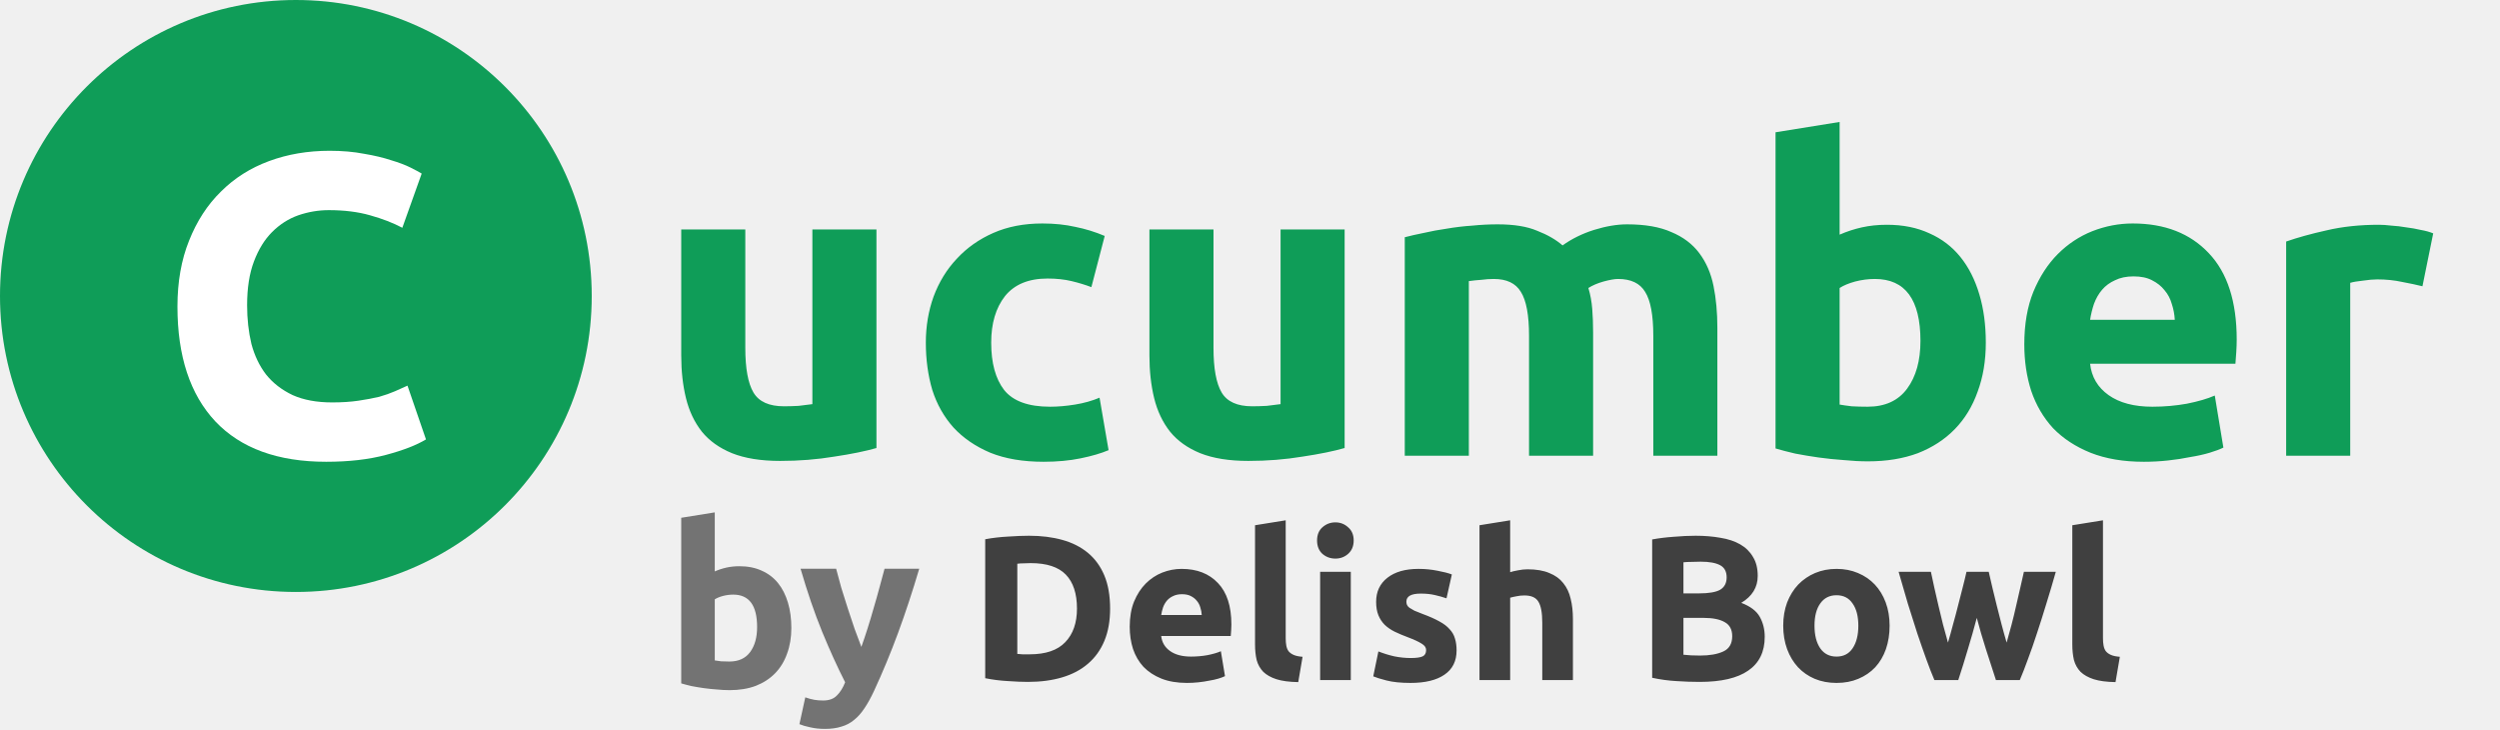
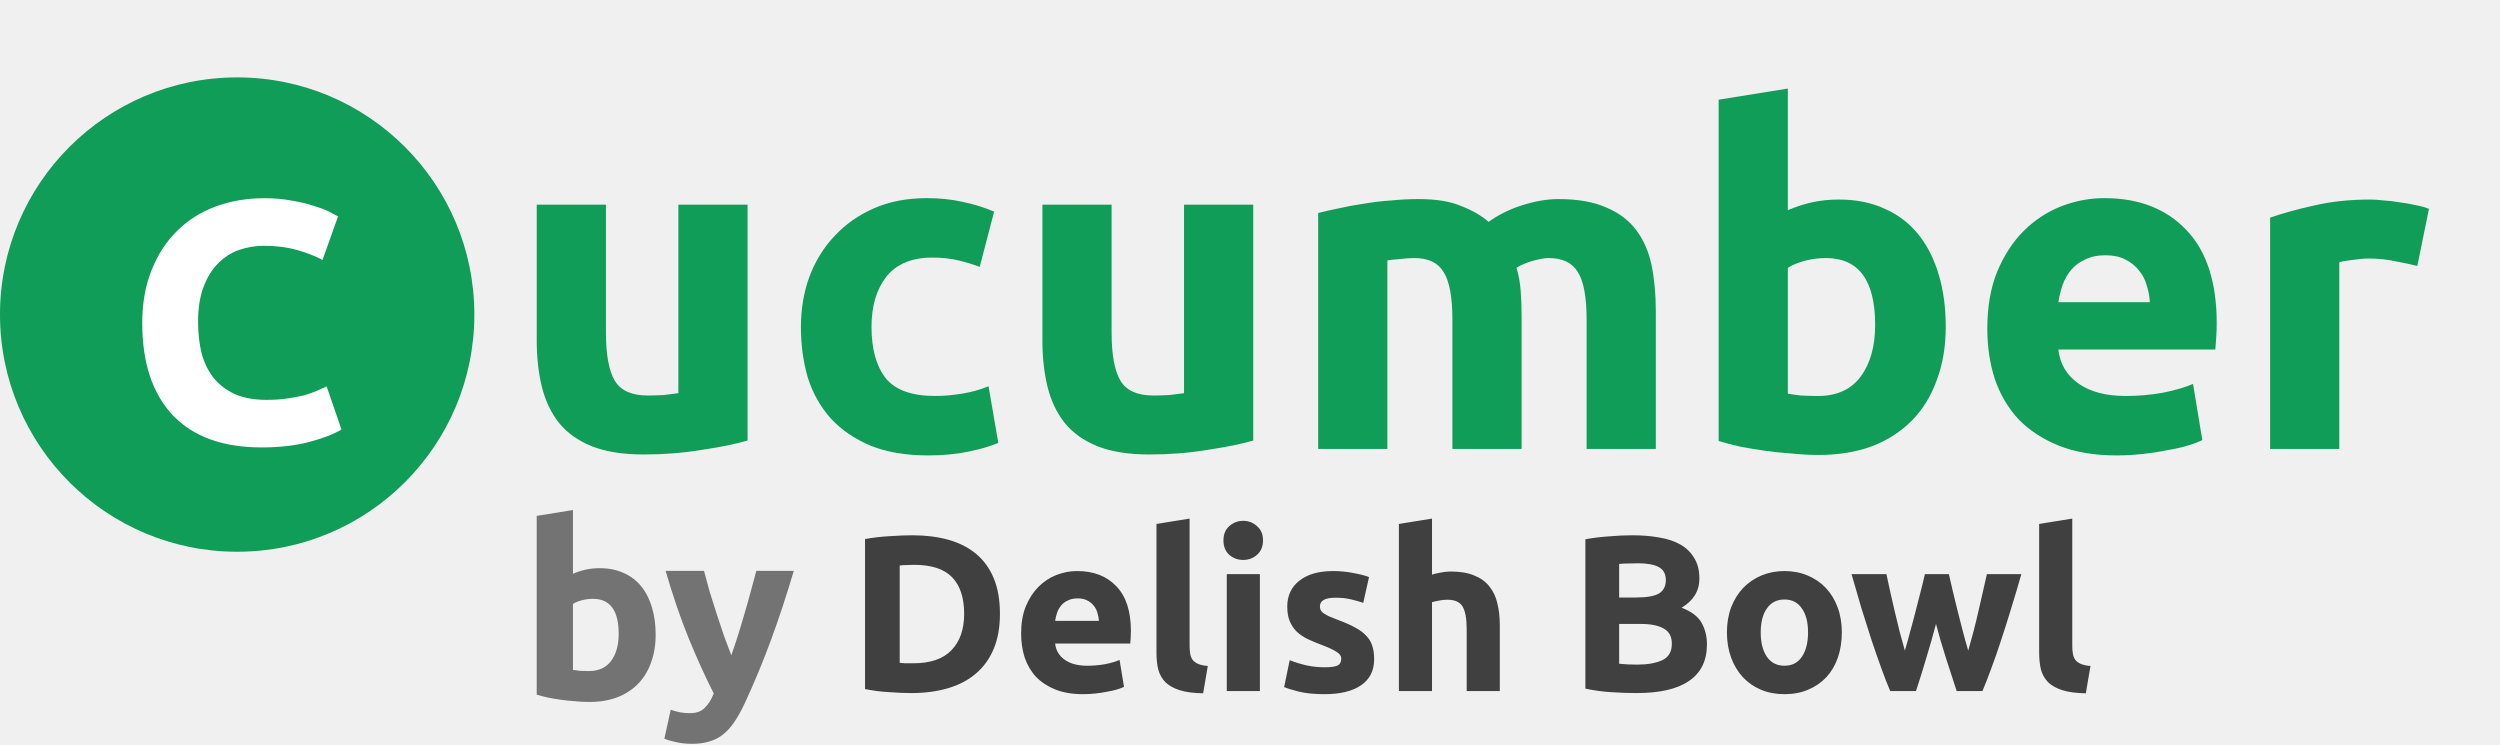
- <svg xmlns="http://www.w3.org/2000/svg" width="2441" height="712" viewBox="0 0 2441 712" fill="none">
-   <circle cx="289" cy="289" r="289" fill="#0F9D58" />
-   <path d="M318.648 450.88C271.328 450.88 235.208 437.72 210.288 411.4C185.648 385.08 173.328 347.7 173.328 299.26C173.328 275.18 177.108 253.76 184.668 235C192.228 215.96 202.588 200 215.748 187.12C228.908 173.96 244.588 164.02 262.788 157.3C280.988 150.58 300.728 147.22 322.008 147.22C334.328 147.22 345.528 148.2 355.608 150.16C365.688 151.84 374.508 153.94 382.068 156.46C389.628 158.7 395.928 161.08 400.968 163.6C406.008 166.12 409.648 168.08 411.888 169.48L392.988 222.4C384.028 217.64 373.528 213.58 361.488 210.22C349.728 206.86 336.288 205.18 321.168 205.18C311.088 205.18 301.148 206.86 291.348 210.22C281.828 213.58 273.288 219.04 265.728 226.6C258.448 233.88 252.568 243.4 248.088 255.16C243.608 266.92 241.368 281.2 241.368 298C241.368 311.44 242.768 324.04 245.568 335.8C248.648 347.28 253.408 357.22 259.848 365.62C266.568 374.02 275.248 380.74 285.888 385.78C296.528 390.54 309.408 392.92 324.528 392.92C334.048 392.92 342.588 392.36 350.148 391.24C357.708 390.12 364.428 388.86 370.308 387.46C376.188 385.78 381.368 383.96 385.848 382C390.328 380.04 394.388 378.22 398.028 376.54L416.088 429.04C406.848 434.64 393.828 439.68 377.028 444.16C360.228 448.64 340.768 450.88 318.648 450.88Z" fill="white" />
-   <path d="M856.103 437.44C845.463 440.52 831.743 443.32 814.943 445.84C798.143 448.64 780.503 450.04 762.023 450.04C743.263 450.04 727.583 447.52 714.983 442.48C702.663 437.44 692.863 430.44 685.583 421.48C678.303 412.24 673.123 401.32 670.043 388.72C666.963 376.12 665.423 362.26 665.423 347.14V224.08H728.003V339.58C728.003 359.74 730.663 374.3 735.983 383.26C741.303 392.22 751.243 396.7 765.803 396.7C770.283 396.7 775.043 396.56 780.083 396.28C785.123 395.72 789.603 395.16 793.523 394.6V224.08H856.103V437.44ZM904.347 334.54C904.347 318.58 906.867 303.6 911.907 289.6C917.227 275.32 924.787 263 934.587 252.64C944.387 242 956.287 233.6 970.287 227.44C984.287 221.28 1000.25 218.2 1018.17 218.2C1029.93 218.2 1040.71 219.32 1050.51 221.56C1060.31 223.52 1069.83 226.46 1079.07 230.38L1066.05 280.36C1060.17 278.12 1053.73 276.16 1046.73 274.48C1039.73 272.8 1031.89 271.96 1023.21 271.96C1004.73 271.96 990.867 277.7 981.627 289.18C972.667 300.66 968.187 315.78 968.187 334.54C968.187 354.42 972.387 369.82 980.787 380.74C989.467 391.66 1004.45 397.12 1025.73 397.12C1033.29 397.12 1041.41 396.42 1050.09 395.02C1058.77 393.62 1066.75 391.38 1074.03 388.3L1082.85 439.54C1075.57 442.62 1066.47 445.28 1055.55 447.52C1044.63 449.76 1032.59 450.88 1019.43 450.88C999.267 450.88 981.907 447.94 967.347 442.06C952.787 435.9 940.747 427.64 931.227 417.28C921.987 406.92 915.127 394.74 910.647 380.74C906.447 366.46 904.347 351.06 904.347 334.54ZM1313.43 437.44C1302.79 440.52 1289.07 443.32 1272.27 445.84C1255.47 448.64 1237.83 450.04 1219.35 450.04C1200.59 450.04 1184.91 447.52 1172.31 442.48C1159.99 437.44 1150.19 430.44 1142.91 421.48C1135.63 412.24 1130.45 401.32 1127.37 388.72C1124.29 376.12 1122.75 362.26 1122.75 347.14V224.08H1185.33V339.58C1185.33 359.74 1187.99 374.3 1193.31 383.26C1198.63 392.22 1208.57 396.7 1223.13 396.7C1227.61 396.7 1232.37 396.56 1237.41 396.28C1242.45 395.72 1246.93 395.16 1250.85 394.6V224.08H1313.43V437.44ZM1493.55 327.82C1493.55 307.66 1490.89 293.38 1485.57 284.98C1480.53 276.58 1471.71 272.38 1459.11 272.38C1455.19 272.38 1451.13 272.66 1446.93 273.22C1442.73 273.5 1438.67 273.92 1434.75 274.48V445H1372.17V231.64C1377.49 230.24 1383.65 228.84 1390.65 227.44C1397.93 225.76 1405.49 224.36 1413.33 223.24C1421.45 221.84 1429.71 220.86 1438.11 220.3C1446.51 219.46 1454.77 219.04 1462.89 219.04C1478.85 219.04 1491.73 221.14 1501.53 225.34C1511.61 229.26 1519.87 234.02 1526.31 239.62C1535.27 233.18 1545.49 228.14 1556.97 224.5C1568.73 220.86 1579.51 219.04 1589.31 219.04C1606.95 219.04 1621.37 221.56 1632.57 226.6C1644.05 231.36 1653.15 238.22 1659.87 247.18C1666.59 256.14 1671.21 266.78 1673.73 279.1C1676.25 291.42 1677.51 305.14 1677.51 320.26V445H1614.93V327.82C1614.93 307.66 1612.27 293.38 1606.95 284.98C1601.91 276.58 1593.09 272.38 1580.49 272.38C1577.13 272.38 1572.37 273.22 1566.21 274.9C1560.33 276.58 1555.43 278.68 1551.51 281.2C1553.47 287.64 1554.73 294.5 1555.29 301.78C1555.85 308.78 1556.13 316.34 1556.13 324.46V445H1493.55V327.82ZM1875.88 332.86C1875.88 292.54 1861.04 272.38 1831.36 272.38C1824.92 272.38 1818.48 273.22 1812.04 274.9C1805.88 276.58 1800.84 278.68 1796.92 281.2V395.02C1800 395.58 1803.92 396.14 1808.68 396.7C1813.44 396.98 1818.62 397.12 1824.22 397.12C1841.3 397.12 1854.18 391.24 1862.86 379.48C1871.54 367.72 1875.88 352.18 1875.88 332.86ZM1939.72 334.54C1939.72 352.18 1937.06 368.14 1931.74 382.42C1926.7 396.7 1919.28 408.88 1909.48 418.96C1899.68 429.04 1887.64 436.88 1873.36 442.48C1859.08 447.8 1842.84 450.46 1824.64 450.46C1817.08 450.46 1809.1 450.04 1800.7 449.2C1792.58 448.64 1784.46 447.8 1776.34 446.68C1768.5 445.56 1760.94 444.3 1753.66 442.9C1746.38 441.22 1739.94 439.54 1734.34 437.86V129.16L1796.92 119.08V229.12C1803.92 226.04 1811.2 223.66 1818.76 221.98C1826.32 220.3 1834.44 219.46 1843.12 219.46C1858.8 219.46 1872.66 222.26 1884.7 227.86C1896.74 233.18 1906.82 240.88 1914.94 250.96C1923.06 261.04 1929.22 273.22 1933.42 287.5C1937.62 301.5 1939.72 317.18 1939.72 334.54ZM1977.32 336.22C1977.32 316.62 1980.26 299.54 1986.14 284.98C1992.3 270.14 2000.28 257.82 2010.08 248.02C2019.88 238.22 2031.08 230.8 2043.68 225.76C2056.56 220.72 2069.72 218.2 2083.16 218.2C2114.52 218.2 2139.3 227.86 2157.5 247.18C2175.7 266.22 2184.8 294.36 2184.8 331.6C2184.8 335.24 2184.66 339.3 2184.38 343.78C2184.1 347.98 2183.82 351.76 2183.54 355.12H2041.58C2042.98 368 2049 378.22 2059.64 385.78C2070.28 393.34 2084.56 397.12 2102.48 397.12C2113.96 397.12 2125.16 396.14 2136.08 394.18C2147.28 391.94 2156.38 389.28 2163.38 386.2L2171.78 437.02C2168.42 438.7 2163.94 440.38 2158.34 442.06C2152.74 443.74 2146.44 445.14 2139.44 446.26C2132.72 447.66 2125.44 448.78 2117.6 449.62C2109.76 450.46 2101.92 450.88 2094.08 450.88C2074.2 450.88 2056.84 447.94 2042 442.06C2027.44 436.18 2015.26 428.2 2005.46 418.12C1995.94 407.76 1988.8 395.58 1984.04 381.58C1979.56 367.58 1977.32 352.46 1977.32 336.22ZM2124.32 312.28C2124.04 306.96 2123.06 301.78 2121.38 296.74C2119.98 291.7 2117.6 287.22 2114.24 283.3C2111.16 279.38 2107.1 276.16 2102.06 273.64C2097.3 271.12 2091.28 269.86 2084 269.86C2077 269.86 2070.98 271.12 2065.94 273.64C2060.9 275.88 2056.7 278.96 2053.34 282.88C2049.98 286.8 2047.32 291.42 2045.36 296.74C2043.68 301.78 2042.42 306.96 2041.58 312.28H2124.32ZM2366.23 279.52C2360.63 278.12 2354.05 276.72 2346.49 275.32C2338.93 273.64 2330.81 272.8 2322.13 272.8C2318.21 272.8 2313.45 273.22 2307.85 274.06C2302.53 274.62 2298.47 275.32 2295.67 276.16V445H2233.09V235.84C2244.29 231.92 2257.45 228.28 2272.57 224.92C2287.97 221.28 2305.05 219.46 2323.81 219.46C2327.17 219.46 2331.23 219.74 2335.99 220.3C2340.75 220.58 2345.51 221.14 2350.27 221.98C2355.03 222.54 2359.79 223.38 2364.55 224.5C2369.31 225.34 2373.37 226.46 2376.73 227.86L2366.23 279.52Z" fill="#0F9D58" />
-   <path d="M739.54 612.26C739.54 591.14 731.767 580.58 716.22 580.58C712.847 580.58 709.473 581.02 706.1 581.9C702.873 582.78 700.233 583.88 698.18 585.2V644.82C699.793 645.113 701.847 645.407 704.34 645.7C706.833 645.847 709.547 645.92 712.48 645.92C721.427 645.92 728.173 642.84 732.72 636.68C737.267 630.52 739.54 622.38 739.54 612.26ZM772.98 613.14C772.98 622.38 771.587 630.74 768.8 638.22C766.16 645.7 762.273 652.08 757.14 657.36C752.007 662.64 745.7 666.747 738.22 669.68C730.74 672.467 722.233 673.86 712.7 673.86C708.74 673.86 704.56 673.64 700.16 673.2C695.907 672.907 691.653 672.467 687.4 671.88C683.293 671.293 679.333 670.633 675.52 669.9C671.707 669.02 668.333 668.14 665.4 667.26V505.56L698.18 500.28V557.92C701.847 556.307 705.66 555.06 709.62 554.18C713.58 553.3 717.833 552.86 722.38 552.86C730.593 552.86 737.853 554.327 744.16 557.26C750.467 560.047 755.747 564.08 760 569.36C764.253 574.64 767.48 581.02 769.68 588.5C771.88 595.833 772.98 604.047 772.98 613.14ZM897.906 555.28C891.306 577.573 884.412 598.473 877.226 617.98C870.039 637.487 862.192 656.407 853.686 674.74C850.606 681.34 847.526 686.913 844.446 691.46C841.366 696.153 837.992 699.967 834.326 702.9C830.659 705.98 826.479 708.18 821.786 709.5C817.239 710.967 811.886 711.7 805.726 711.7C800.592 711.7 795.826 711.187 791.426 710.16C787.172 709.28 783.652 708.253 780.866 707.08L786.586 680.9C789.959 682.073 792.966 682.88 795.606 683.32C798.246 683.76 801.032 683.98 803.966 683.98C809.832 683.98 814.306 682.367 817.386 679.14C820.612 676.06 823.326 671.733 825.526 666.16C818.046 651.493 810.566 635.067 803.086 616.88C795.606 598.547 788.566 578.013 781.966 555.28H816.726C818.192 561 819.879 567.233 821.786 573.98C823.839 580.58 825.966 587.327 828.166 594.22C830.366 600.967 832.566 607.567 834.766 614.02C837.112 620.473 839.312 626.34 841.366 631.62C843.272 626.34 845.252 620.473 847.306 614.02C849.359 607.567 851.339 600.967 853.246 594.22C855.299 587.327 857.206 580.58 858.966 573.98C860.872 567.233 862.559 561 864.026 555.28H897.906Z" fill="#737373" />
-   <path d="M993.694 638.473C995.168 638.607 996.843 638.741 998.719 638.875C1000.73 638.875 1003.07 638.875 1005.75 638.875C1021.43 638.875 1033.02 634.922 1040.53 627.016C1048.16 619.11 1051.98 608.189 1051.98 594.253C1051.98 579.647 1048.37 568.592 1041.13 561.088C1033.89 553.584 1022.44 549.832 1006.76 549.832C1004.61 549.832 1002.4 549.899 1000.13 550.033C997.848 550.033 995.704 550.167 993.694 550.435V638.473ZM1084.34 594.253C1084.34 606.313 1082.47 616.832 1078.72 625.81C1074.96 634.788 1069.6 642.225 1062.64 648.121C1055.8 654.017 1047.43 658.439 1037.51 661.387C1027.6 664.335 1016.47 665.809 1004.15 665.809C998.518 665.809 991.952 665.541 984.448 665.005C976.944 664.603 969.574 663.665 962.338 662.191V526.516C969.574 525.176 977.078 524.305 984.85 523.903C992.756 523.367 999.523 523.099 1005.15 523.099C1017.08 523.099 1027.86 524.439 1037.51 527.119C1047.29 529.799 1055.67 534.02 1062.64 539.782C1069.6 545.544 1074.96 552.914 1078.72 561.892C1082.47 570.87 1084.34 581.657 1084.34 594.253ZM1103.5 611.941C1103.5 602.561 1104.91 594.387 1107.72 587.419C1110.67 580.317 1114.49 574.421 1119.18 569.731C1123.87 565.041 1129.23 561.49 1135.26 559.078C1141.42 556.666 1147.72 555.46 1154.15 555.46C1169.16 555.46 1181.02 560.083 1189.73 569.329C1198.44 578.441 1202.8 591.908 1202.8 609.73C1202.8 611.472 1202.73 613.415 1202.59 615.559C1202.46 617.569 1202.33 619.378 1202.19 620.986H1134.25C1134.92 627.15 1137.81 632.041 1142.9 635.659C1147.99 639.277 1154.82 641.086 1163.4 641.086C1168.89 641.086 1174.25 640.617 1179.48 639.679C1184.84 638.607 1189.19 637.334 1192.54 635.86L1196.56 660.181C1194.96 660.985 1192.81 661.789 1190.13 662.593C1187.45 663.397 1184.44 664.067 1181.09 664.603C1177.87 665.273 1174.39 665.809 1170.64 666.211C1166.88 666.613 1163.13 666.814 1159.38 666.814C1149.87 666.814 1141.56 665.407 1134.46 662.593C1127.49 659.779 1121.66 655.96 1116.97 651.136C1112.41 646.178 1109 640.349 1106.72 633.649C1104.57 626.949 1103.5 619.713 1103.5 611.941ZM1173.85 600.484C1173.72 597.938 1173.25 595.459 1172.44 593.047C1171.77 590.635 1170.64 588.491 1169.03 586.615C1167.55 584.739 1165.61 583.198 1163.2 581.992C1160.92 580.786 1158.04 580.183 1154.56 580.183C1151.21 580.183 1148.32 580.786 1145.91 581.992C1143.5 583.064 1141.49 584.538 1139.88 586.414C1138.27 588.29 1137 590.501 1136.06 593.047C1135.26 595.459 1134.66 597.938 1134.25 600.484H1173.85ZM1268.12 666.01C1259.41 665.876 1252.3 664.938 1246.81 663.196C1241.45 661.454 1237.16 659.042 1233.95 655.96C1230.86 652.744 1228.72 648.925 1227.51 644.503C1226.44 639.947 1225.91 634.855 1225.91 629.227V512.848L1255.86 508.024V623.197C1255.86 625.877 1256.06 628.289 1256.46 630.433C1256.86 632.577 1257.6 634.386 1258.67 635.86C1259.88 637.334 1261.55 638.54 1263.69 639.478C1265.84 640.416 1268.72 641.019 1272.34 641.287L1268.12 666.01ZM1319.45 664H1289.5V558.274H1319.45V664ZM1322.27 527.722C1322.27 533.216 1320.46 537.571 1316.84 540.787C1313.36 543.869 1309.2 545.41 1304.38 545.41C1299.55 545.41 1295.33 543.869 1291.72 540.787C1288.23 537.571 1286.49 533.216 1286.49 527.722C1286.49 522.228 1288.23 517.94 1291.72 514.858C1295.33 511.642 1299.55 510.034 1304.38 510.034C1309.2 510.034 1313.36 511.642 1316.84 514.858C1320.46 517.94 1322.27 522.228 1322.27 527.722ZM1377.96 642.493C1383.45 642.493 1387.34 641.957 1389.62 640.885C1391.89 639.813 1393.03 637.736 1393.03 634.654C1393.03 632.242 1391.56 630.165 1388.61 628.423C1385.66 626.547 1381.17 624.47 1375.14 622.192C1370.45 620.45 1366.17 618.641 1362.28 616.765C1358.53 614.889 1355.31 612.678 1352.63 610.132C1349.95 607.452 1347.87 604.303 1346.4 600.685C1344.93 597.067 1344.19 592.712 1344.19 587.62C1344.19 577.704 1347.87 569.865 1355.24 564.103C1362.61 558.341 1372.73 555.46 1385.6 555.46C1392.03 555.46 1398.19 556.063 1404.09 557.269C1409.98 558.341 1414.67 559.547 1418.16 560.887L1412.93 584.203C1409.45 582.997 1405.63 581.925 1401.47 580.987C1397.45 580.049 1392.9 579.58 1387.81 579.58C1378.43 579.58 1373.74 582.193 1373.74 587.419C1373.74 588.625 1373.94 589.697 1374.34 590.635C1374.74 591.573 1375.55 592.511 1376.75 593.449C1377.96 594.253 1379.57 595.191 1381.58 596.263C1383.72 597.201 1386.4 598.273 1389.62 599.479C1396.18 601.891 1401.61 604.303 1405.9 606.715C1410.18 608.993 1413.53 611.539 1415.95 614.353C1418.49 617.033 1420.23 620.048 1421.17 623.398C1422.24 626.748 1422.78 630.634 1422.78 635.056C1422.78 645.508 1418.83 653.414 1410.92 658.774C1403.15 664.134 1392.09 666.814 1377.76 666.814C1368.38 666.814 1360.54 666.01 1354.24 664.402C1348.08 662.794 1343.79 661.454 1341.38 660.382L1346.4 636.061C1351.49 638.071 1356.72 639.679 1362.08 640.885C1367.44 641.957 1372.73 642.493 1377.96 642.493ZM1445.16 664V512.848L1475.11 508.024V558.676C1477.12 558.006 1479.67 557.403 1482.75 556.867C1485.96 556.197 1489.05 555.862 1491.99 555.862C1500.57 555.862 1507.67 557.068 1513.3 559.48C1519.06 561.758 1523.62 565.041 1526.97 569.329C1530.45 573.617 1532.86 578.709 1534.2 584.605C1535.68 590.501 1536.42 597.067 1536.42 604.303V664H1506.47V607.921C1506.47 598.273 1505.19 591.439 1502.65 587.419C1500.24 583.399 1495.68 581.389 1488.98 581.389C1486.3 581.389 1483.75 581.657 1481.34 582.193C1479.06 582.595 1476.99 583.064 1475.11 583.6V664H1445.16ZM1660.25 665.809C1652.61 665.809 1644.98 665.541 1637.34 665.005C1629.83 664.603 1622 663.531 1613.82 661.789V526.717C1620.25 525.511 1627.29 524.64 1634.93 524.104C1642.56 523.434 1649.67 523.099 1656.23 523.099C1665.08 523.099 1673.18 523.769 1680.55 525.109C1688.06 526.315 1694.49 528.459 1699.85 531.541C1705.21 534.623 1709.36 538.71 1712.31 543.802C1715.39 548.76 1716.93 554.924 1716.93 562.294C1716.93 573.416 1711.57 582.193 1700.85 588.625C1709.7 591.975 1715.73 596.531 1718.94 602.293C1722.16 608.055 1723.77 614.554 1723.77 621.79C1723.77 636.396 1718.41 647.384 1707.69 654.754C1697.1 662.124 1681.29 665.809 1660.25 665.809ZM1644.37 603.298V639.277C1646.65 639.545 1649.13 639.746 1651.81 639.88C1654.49 640.014 1657.44 640.081 1660.65 640.081C1670.03 640.081 1677.61 638.741 1683.37 636.061C1689.13 633.381 1692.01 628.423 1692.01 621.187C1692.01 614.755 1689.6 610.199 1684.77 607.519C1679.95 604.705 1673.05 603.298 1664.07 603.298H1644.37ZM1644.37 579.379H1659.65C1669.3 579.379 1676.2 578.173 1680.35 575.761C1684.51 573.215 1686.58 569.195 1686.58 563.701C1686.58 558.073 1684.44 554.12 1680.15 551.842C1675.86 549.564 1669.57 548.425 1661.26 548.425C1658.58 548.425 1655.7 548.492 1652.61 548.626C1649.53 548.626 1646.79 548.76 1644.37 549.028V579.379ZM1845.75 610.936C1845.75 619.244 1844.54 626.882 1842.13 633.85C1839.72 640.684 1836.24 646.58 1831.68 651.538C1827.12 656.362 1821.63 660.114 1815.2 662.794C1808.9 665.474 1801.8 666.814 1793.89 666.814C1786.12 666.814 1779.02 665.474 1772.59 662.794C1766.29 660.114 1760.86 656.362 1756.31 651.538C1751.75 646.58 1748.2 640.684 1745.65 633.85C1743.11 626.882 1741.83 619.244 1741.83 610.936C1741.83 602.628 1743.11 595.057 1745.65 588.223C1748.33 581.389 1751.95 575.56 1756.51 570.736C1761.2 565.912 1766.69 562.16 1772.99 559.48C1779.42 556.8 1786.39 555.46 1793.89 555.46C1801.53 555.46 1808.5 556.8 1814.8 559.48C1821.23 562.16 1826.72 565.912 1831.28 570.736C1835.83 575.56 1839.39 581.389 1841.93 588.223C1844.48 595.057 1845.75 602.628 1845.75 610.936ZM1815.2 610.936C1815.2 601.69 1813.32 594.454 1809.57 589.228C1805.95 583.868 1800.73 581.188 1793.89 581.188C1787.06 581.188 1781.77 583.868 1778.01 589.228C1774.26 594.454 1772.39 601.69 1772.39 610.936C1772.39 620.182 1774.26 627.552 1778.01 633.046C1781.77 638.406 1787.06 641.086 1793.89 641.086C1800.73 641.086 1805.95 638.406 1809.57 633.046C1813.32 627.552 1815.2 620.182 1815.2 610.936ZM1930.91 603.298C1928.23 613.482 1925.35 623.599 1922.27 633.649C1919.32 643.699 1916.17 653.816 1912.82 664H1889.51C1887.1 658.372 1884.48 651.672 1881.67 643.9C1878.86 636.128 1875.91 627.686 1872.83 618.574C1869.88 609.328 1866.8 599.613 1863.58 589.429C1860.5 579.111 1857.48 568.726 1854.53 558.274H1886.09C1887.16 563.098 1888.3 568.391 1889.51 574.153C1890.85 579.781 1892.19 585.61 1893.53 591.64C1895 597.67 1896.48 603.767 1897.95 609.931C1899.56 615.961 1901.17 621.79 1902.77 627.418C1904.52 621.522 1906.19 615.492 1907.8 609.328C1909.54 603.164 1911.15 597.134 1912.62 591.238C1914.23 585.208 1915.71 579.446 1917.05 573.952C1918.52 568.324 1919.79 563.098 1920.86 558.274H1942.57C1943.64 563.098 1944.85 568.324 1946.19 573.952C1947.53 579.446 1948.94 585.208 1950.41 591.238C1951.89 597.134 1953.43 603.164 1955.03 609.328C1956.64 615.492 1958.32 621.522 1960.06 627.418C1961.67 621.79 1963.28 615.961 1964.88 609.931C1966.49 603.767 1967.97 597.67 1969.31 591.64C1970.78 585.61 1972.12 579.781 1973.33 574.153C1974.67 568.391 1975.87 563.098 1976.94 558.274H2008.1C2005.15 568.726 2002.07 579.111 1998.85 589.429C1995.77 599.613 1992.69 609.328 1989.61 618.574C1986.66 627.686 1983.71 636.128 1980.76 643.9C1977.95 651.672 1975.34 658.372 1972.92 664H1949.61C1946.26 653.816 1942.97 643.699 1939.76 633.649C1936.54 623.599 1933.59 613.482 1930.91 603.298ZM2066.42 666.01C2057.71 665.876 2050.61 664.938 2045.12 663.196C2039.76 661.454 2035.47 659.042 2032.25 655.96C2029.17 652.744 2027.03 648.925 2025.82 644.503C2024.75 639.947 2024.21 634.855 2024.21 629.227V512.848L2054.16 508.024V623.197C2054.16 625.877 2054.36 628.289 2054.77 630.433C2055.17 632.577 2055.91 634.386 2056.98 635.86C2058.18 637.334 2059.86 638.54 2062 639.478C2064.15 640.416 2067.03 641.019 2070.65 641.287L2066.42 666.01Z" fill="#404040" />
+ <svg xmlns="http://www.w3.org/2000/svg" width="2261" height="673" viewBox="0 0 2261 673" fill="none">
+   <path d="M429 284.5C429 402.965 332.965 499 214.5 499C96.035 499 0 402.965 0 284.5C0 166.035 96.035 70 214.5 70C332.965 70 429 166.035 429 284.5Z" fill="#0F9D58" />
+   <path d="M236.505 404.65C201.384 404.65 174.575 394.882 156.079 375.347C137.791 355.812 128.647 328.068 128.647 292.115C128.647 274.243 131.452 258.344 137.063 244.42C142.675 230.289 150.364 218.443 160.131 208.883C169.899 199.116 181.537 191.738 195.045 186.75C208.553 181.763 223.205 179.269 238.999 179.269C248.143 179.269 256.456 179.996 263.938 181.451C271.419 182.698 277.965 184.257 283.577 186.127C289.188 187.789 293.864 189.556 297.604 191.426C301.345 193.297 304.047 194.751 305.709 195.791L291.682 235.069C285.031 231.536 277.238 228.522 268.302 226.028C259.573 223.534 249.598 222.288 238.376 222.288C230.894 222.288 223.517 223.534 216.243 226.028C209.177 228.522 202.838 232.575 197.227 238.186C191.824 243.589 187.46 250.655 184.135 259.383C180.81 268.112 179.147 278.711 179.147 291.18C179.147 301.155 180.186 310.507 182.264 319.236C184.55 327.756 188.083 335.134 192.863 341.368C197.851 347.603 204.293 352.591 212.19 356.332C220.087 359.864 229.647 361.631 240.87 361.631C247.935 361.631 254.274 361.215 259.885 360.384C265.496 359.553 270.484 358.618 274.848 357.578C279.212 356.332 283.057 354.981 286.382 353.526C289.707 352.071 292.721 350.72 295.422 349.473L308.827 388.44C301.969 392.596 292.305 396.337 279.836 399.662C267.367 402.987 252.923 404.65 236.505 404.65Z" fill="white" />
+   <path d="M676.103 398.44C665.463 401.52 651.743 404.32 634.943 406.84C618.143 409.64 600.503 411.04 582.023 411.04C563.263 411.04 547.583 408.52 534.983 403.48C522.663 398.44 512.863 391.44 505.583 382.48C498.303 373.24 493.123 362.32 490.043 349.72C486.963 337.12 485.423 323.26 485.423 308.14V185.08H548.003V300.58C548.003 320.74 550.663 335.3 555.983 344.26C561.303 353.22 571.243 357.7 585.803 357.7C590.283 357.7 595.043 357.56 600.083 357.28C605.123 356.72 609.603 356.16 613.523 355.6V185.08H676.103V398.44ZM724.347 295.54C724.347 279.58 726.867 264.6 731.907 250.6C737.227 236.32 744.787 224 754.587 213.64C764.387 203 776.287 194.6 790.287 188.44C804.287 182.28 820.247 179.2 838.167 179.2C849.927 179.2 860.707 180.32 870.507 182.56C880.307 184.52 889.827 187.46 899.067 191.38L886.047 241.36C880.167 239.12 873.727 237.16 866.727 235.48C859.727 233.8 851.887 232.96 843.207 232.96C824.727 232.96 810.867 238.7 801.627 250.18C792.667 261.66 788.187 276.78 788.187 295.54C788.187 315.42 792.387 330.82 800.787 341.74C809.467 352.66 824.447 358.12 845.727 358.12C853.287 358.12 861.407 357.42 870.087 356.02C878.767 354.62 886.747 352.38 894.027 349.3L902.847 400.54C895.567 403.62 886.467 406.28 875.547 408.52C864.627 410.76 852.587 411.88 839.427 411.88C819.267 411.88 801.907 408.94 787.347 403.06C772.787 396.9 760.747 388.64 751.227 378.28C741.987 367.92 735.127 355.74 730.647 341.74C726.447 327.46 724.347 312.06 724.347 295.54ZM1133.43 398.44C1122.79 401.52 1109.07 404.32 1092.27 406.84C1075.47 409.64 1057.83 411.04 1039.35 411.04C1020.59 411.04 1004.91 408.52 992.307 403.48C979.987 398.44 970.187 391.44 962.907 382.48C955.627 373.24 950.447 362.32 947.367 349.72C944.287 337.12 942.747 323.26 942.747 308.14V185.08H1005.33V300.58C1005.33 320.74 1007.99 335.3 1013.31 344.26C1018.63 353.22 1028.57 357.7 1043.13 357.7C1047.61 357.7 1052.37 357.56 1057.41 357.28C1062.45 356.72 1066.93 356.16 1070.85 355.6V185.08H1133.43V398.44ZM1313.55 288.82C1313.55 268.66 1310.89 254.38 1305.57 245.98C1300.53 237.58 1291.71 233.38 1279.11 233.38C1275.19 233.38 1271.13 233.66 1266.93 234.22C1262.73 234.5 1258.67 234.92 1254.75 235.48V406H1192.17V192.64C1197.49 191.24 1203.65 189.84 1210.65 188.44C1217.93 186.76 1225.49 185.36 1233.33 184.24C1241.45 182.84 1249.71 181.86 1258.11 181.3C1266.51 180.46 1274.77 180.04 1282.89 180.04C1298.85 180.04 1311.73 182.14 1321.53 186.34C1331.61 190.26 1339.87 195.02 1346.31 200.62C1355.27 194.18 1365.49 189.14 1376.97 185.5C1388.73 181.86 1399.51 180.04 1409.31 180.04C1426.95 180.04 1441.37 182.56 1452.57 187.6C1464.05 192.36 1473.15 199.22 1479.87 208.18C1486.59 217.14 1491.21 227.78 1493.73 240.1C1496.25 252.42 1497.51 266.14 1497.51 281.26V406H1434.93V288.82C1434.93 268.66 1432.27 254.38 1426.95 245.98C1421.91 237.58 1413.09 233.38 1400.49 233.38C1397.13 233.38 1392.37 234.22 1386.21 235.9C1380.33 237.58 1375.43 239.68 1371.51 242.2C1373.47 248.64 1374.73 255.5 1375.29 262.78C1375.85 269.78 1376.13 277.34 1376.13 285.46V406H1313.55V288.82ZM1695.88 293.86C1695.88 253.54 1681.04 233.38 1651.36 233.38C1644.92 233.38 1638.48 234.22 1632.04 235.9C1625.88 237.58 1620.84 239.68 1616.92 242.2V356.02C1620 356.58 1623.92 357.14 1628.68 357.7C1633.44 357.98 1638.62 358.12 1644.22 358.12C1661.3 358.12 1674.18 352.24 1682.86 340.48C1691.54 328.72 1695.88 313.18 1695.88 293.86ZM1759.72 295.54C1759.72 313.18 1757.06 329.14 1751.74 343.42C1746.7 357.7 1739.28 369.88 1729.48 379.96C1719.68 390.04 1707.64 397.88 1693.36 403.48C1679.08 408.8 1662.84 411.46 1644.64 411.46C1637.08 411.46 1629.1 411.04 1620.7 410.2C1612.58 409.64 1604.46 408.8 1596.34 407.68C1588.5 406.56 1580.94 405.3 1573.66 403.9C1566.38 402.22 1559.94 400.54 1554.34 398.86V90.16L1616.92 80.08V190.12C1623.92 187.04 1631.2 184.66 1638.76 182.98C1646.32 181.3 1654.44 180.46 1663.12 180.46C1678.8 180.46 1692.66 183.26 1704.7 188.86C1716.74 194.18 1726.82 201.88 1734.94 211.96C1743.06 222.04 1749.22 234.22 1753.42 248.5C1757.62 262.5 1759.72 278.18 1759.72 295.54ZM1797.32 297.22C1797.32 277.62 1800.26 260.54 1806.14 245.98C1812.3 231.14 1820.28 218.82 1830.08 209.02C1839.88 199.22 1851.08 191.8 1863.68 186.76C1876.56 181.72 1889.72 179.2 1903.16 179.2C1934.52 179.2 1959.3 188.86 1977.5 208.18C1995.7 227.22 2004.8 255.36 2004.8 292.6C2004.8 296.24 2004.66 300.3 2004.38 304.78C2004.1 308.98 2003.82 312.76 2003.54 316.12H1861.58C1862.98 329 1869 339.22 1879.64 346.78C1890.28 354.34 1904.56 358.12 1922.48 358.12C1933.96 358.12 1945.16 357.14 1956.08 355.18C1967.28 352.94 1976.38 350.28 1983.38 347.2L1991.78 398.02C1988.42 399.7 1983.94 401.38 1978.34 403.06C1972.74 404.74 1966.44 406.14 1959.44 407.26C1952.72 408.66 1945.44 409.78 1937.6 410.62C1929.76 411.46 1921.92 411.88 1914.08 411.88C1894.2 411.88 1876.84 408.94 1862 403.06C1847.44 397.18 1835.26 389.2 1825.46 379.12C1815.94 368.76 1808.8 356.58 1804.04 342.58C1799.56 328.58 1797.32 313.46 1797.32 297.22ZM1944.32 273.28C1944.04 267.96 1943.06 262.78 1941.38 257.74C1939.98 252.7 1937.6 248.22 1934.24 244.3C1931.16 240.38 1927.1 237.16 1922.06 234.64C1917.3 232.12 1911.28 230.86 1904 230.86C1897 230.86 1890.98 232.12 1885.94 234.64C1880.9 236.88 1876.7 239.96 1873.34 243.88C1869.98 247.8 1867.32 252.42 1865.36 257.74C1863.68 262.78 1862.42 267.96 1861.58 273.28H1944.32ZM2186.23 240.52C2180.63 239.12 2174.05 237.72 2166.49 236.32C2158.93 234.64 2150.81 233.8 2142.13 233.8C2138.21 233.8 2133.45 234.22 2127.85 235.06C2122.53 235.62 2118.47 236.32 2115.67 237.16V406H2053.09V196.84C2064.29 192.92 2077.45 189.28 2092.57 185.92C2107.97 182.28 2125.05 180.46 2143.81 180.46C2147.17 180.46 2151.23 180.74 2155.99 181.3C2160.75 181.58 2165.51 182.14 2170.27 182.98C2175.03 183.54 2179.79 184.38 2184.55 185.5C2189.31 186.34 2193.37 187.46 2196.73 188.86L2186.23 240.52Z" fill="#0F9D58" />
+   <path d="M559.54 573.26C559.54 552.14 551.767 541.58 536.22 541.58C532.847 541.58 529.473 542.02 526.1 542.9C522.873 543.78 520.233 544.88 518.18 546.2V605.82C519.793 606.113 521.847 606.407 524.34 606.7C526.833 606.847 529.547 606.92 532.48 606.92C541.427 606.92 548.173 603.84 552.72 597.68C557.267 591.52 559.54 583.38 559.54 573.26ZM592.98 574.14C592.98 583.38 591.587 591.74 588.8 599.22C586.16 606.7 582.273 613.08 577.14 618.36C572.007 623.64 565.7 627.747 558.22 630.68C550.74 633.467 542.233 634.86 532.7 634.86C528.74 634.86 524.56 634.64 520.16 634.2C515.907 633.907 511.653 633.467 507.4 632.88C503.293 632.293 499.333 631.633 495.52 630.9C491.707 630.02 488.333 629.14 485.4 628.26V466.56L518.18 461.28V518.92C521.847 517.307 525.66 516.06 529.62 515.18C533.58 514.3 537.833 513.86 542.38 513.86C550.593 513.86 557.853 515.327 564.16 518.26C570.467 521.047 575.747 525.08 580 530.36C584.253 535.64 587.48 542.02 589.68 549.5C591.88 556.833 592.98 565.047 592.98 574.14ZM717.906 516.28C711.306 538.573 704.412 559.473 697.226 578.98C690.039 598.487 682.192 617.407 673.686 635.74C670.606 642.34 667.526 647.913 664.446 652.46C661.366 657.153 657.992 660.967 654.326 663.9C650.659 666.98 646.479 669.18 641.786 670.5C637.239 671.967 631.886 672.7 625.726 672.7C620.592 672.7 615.826 672.187 611.426 671.16C607.172 670.28 603.652 669.253 600.866 668.08L606.586 641.9C609.959 643.073 612.966 643.88 615.606 644.32C618.246 644.76 621.032 644.98 623.966 644.98C629.832 644.98 634.306 643.367 637.386 640.14C640.612 637.06 643.326 632.733 645.526 627.16C638.046 612.493 630.566 596.067 623.086 577.88C615.606 559.547 608.566 539.013 601.966 516.28H636.726C638.192 522 639.879 528.233 641.786 534.98C643.839 541.58 645.966 548.327 648.166 555.22C650.366 561.967 652.566 568.567 654.766 575.02C657.112 581.473 659.312 587.34 661.366 592.62C663.272 587.34 665.252 581.473 667.306 575.02C669.359 568.567 671.339 561.967 673.246 555.22C675.299 548.327 677.206 541.58 678.966 534.98C680.872 528.233 682.559 522 684.026 516.28H717.906Z" fill="#737373" />
+   <path d="M813.694 599.473C815.168 599.607 816.843 599.741 818.719 599.875C820.729 599.875 823.074 599.875 825.754 599.875C841.432 599.875 853.023 595.922 860.527 588.016C868.165 580.11 871.984 569.189 871.984 555.253C871.984 540.647 868.366 529.592 861.13 522.088C853.894 514.584 842.437 510.832 826.759 510.832C824.615 510.832 822.404 510.899 820.126 511.033C817.848 511.033 815.704 511.167 813.694 511.435V599.473ZM904.345 555.253C904.345 567.313 902.469 577.832 898.717 586.81C894.965 595.788 889.605 603.225 882.637 609.121C875.803 615.017 867.428 619.439 857.512 622.387C847.596 625.335 836.474 626.809 824.146 626.809C818.518 626.809 811.952 626.541 804.448 626.005C796.944 625.603 789.574 624.665 782.338 623.191V487.516C789.574 486.176 797.078 485.305 804.85 484.903C812.756 484.367 819.523 484.099 825.151 484.099C837.077 484.099 847.864 485.439 857.512 488.119C867.294 490.799 875.669 495.02 882.637 500.782C889.605 506.544 894.965 513.914 898.717 522.892C902.469 531.87 904.345 542.657 904.345 555.253ZM923.501 572.941C923.501 563.561 924.908 555.387 927.722 548.419C930.67 541.317 934.489 535.421 939.179 530.731C943.869 526.041 949.229 522.49 955.259 520.078C961.423 517.666 967.721 516.46 974.153 516.46C989.161 516.46 1001.02 521.083 1009.73 530.329C1018.44 539.441 1022.8 552.908 1022.8 570.73C1022.8 572.472 1022.73 574.415 1022.59 576.559C1022.46 578.569 1022.33 580.378 1022.19 581.986H954.254C954.924 588.15 957.805 593.041 962.897 596.659C967.989 600.277 974.823 602.086 983.399 602.086C988.893 602.086 994.253 601.617 999.479 600.679C1004.84 599.607 1009.19 598.334 1012.54 596.86L1016.56 621.181C1014.96 621.985 1012.81 622.789 1010.13 623.593C1007.45 624.397 1004.44 625.067 1001.09 625.603C997.871 626.273 994.387 626.809 990.635 627.211C986.883 627.613 983.131 627.814 979.379 627.814C969.865 627.814 961.557 626.407 954.455 623.593C947.487 620.779 941.658 616.96 936.968 612.136C932.412 607.178 928.995 601.349 926.717 594.649C924.573 587.949 923.501 580.713 923.501 572.941ZM993.851 561.484C993.717 558.938 993.248 556.459 992.444 554.047C991.774 551.635 990.635 549.491 989.027 547.615C987.553 545.739 985.61 544.198 983.198 542.992C980.92 541.786 978.039 541.183 974.555 541.183C971.205 541.183 968.324 541.786 965.912 542.992C963.5 544.064 961.49 545.538 959.882 547.414C958.274 549.29 957.001 551.501 956.063 554.047C955.259 556.459 954.656 558.938 954.254 561.484H993.851ZM1088.12 627.01C1079.41 626.876 1072.3 625.938 1066.81 624.196C1061.45 622.454 1057.16 620.042 1053.95 616.96C1050.86 613.744 1048.72 609.925 1047.51 605.503C1046.44 600.947 1045.91 595.855 1045.91 590.227V473.848L1075.86 469.024V584.197C1075.86 586.877 1076.06 589.289 1076.46 591.433C1076.86 593.577 1077.6 595.386 1078.67 596.86C1079.88 598.334 1081.55 599.54 1083.69 600.478C1085.84 601.416 1088.72 602.019 1092.34 602.287L1088.12 627.01ZM1139.45 625H1109.5V519.274H1139.45V625ZM1142.27 488.722C1142.27 494.216 1140.46 498.571 1136.84 501.787C1133.36 504.869 1129.2 506.41 1124.38 506.41C1119.55 506.41 1115.33 504.869 1111.72 501.787C1108.23 498.571 1106.49 494.216 1106.49 488.722C1106.49 483.228 1108.23 478.94 1111.72 475.858C1115.33 472.642 1119.55 471.034 1124.38 471.034C1129.2 471.034 1133.36 472.642 1136.84 475.858C1140.46 478.94 1142.27 483.228 1142.27 488.722ZM1197.96 603.493C1203.45 603.493 1207.34 602.957 1209.62 601.885C1211.89 600.813 1213.03 598.736 1213.03 595.654C1213.03 593.242 1211.56 591.165 1208.61 589.423C1205.66 587.547 1201.17 585.47 1195.14 583.192C1190.45 581.45 1186.17 579.641 1182.28 577.765C1178.53 575.889 1175.31 573.678 1172.63 571.132C1169.95 568.452 1167.87 565.303 1166.4 561.685C1164.93 558.067 1164.19 553.712 1164.19 548.62C1164.19 538.704 1167.87 530.865 1175.24 525.103C1182.61 519.341 1192.73 516.46 1205.6 516.46C1212.03 516.46 1218.19 517.063 1224.09 518.269C1229.98 519.341 1234.67 520.547 1238.16 521.887L1232.93 545.203C1229.45 543.997 1225.63 542.925 1221.47 541.987C1217.45 541.049 1212.9 540.58 1207.81 540.58C1198.43 540.58 1193.74 543.193 1193.74 548.419C1193.74 549.625 1193.94 550.697 1194.34 551.635C1194.74 552.573 1195.55 553.511 1196.75 554.449C1197.96 555.253 1199.57 556.191 1201.58 557.263C1203.72 558.201 1206.4 559.273 1209.62 560.479C1216.18 562.891 1221.61 565.303 1225.9 567.715C1230.18 569.993 1233.53 572.539 1235.95 575.353C1238.49 578.033 1240.23 581.048 1241.17 584.398C1242.24 587.748 1242.78 591.634 1242.78 596.056C1242.78 606.508 1238.83 614.414 1230.92 619.774C1223.15 625.134 1212.09 627.814 1197.76 627.814C1188.38 627.814 1180.54 627.01 1174.24 625.402C1168.08 623.794 1163.79 622.454 1161.38 621.382L1166.4 597.061C1171.49 599.071 1176.72 600.679 1182.08 601.885C1187.44 602.957 1192.73 603.493 1197.96 603.493ZM1265.16 625V473.848L1295.11 469.024V519.676C1297.12 519.006 1299.67 518.403 1302.75 517.867C1305.96 517.197 1309.05 516.862 1311.99 516.862C1320.57 516.862 1327.67 518.068 1333.3 520.48C1339.06 522.758 1343.62 526.041 1346.97 530.329C1350.45 534.617 1352.86 539.709 1354.2 545.605C1355.68 551.501 1356.42 558.067 1356.42 565.303V625H1326.47V568.921C1326.47 559.273 1325.19 552.439 1322.65 548.419C1320.24 544.399 1315.68 542.389 1308.98 542.389C1306.3 542.389 1303.75 542.657 1301.34 543.193C1299.06 543.595 1296.99 544.064 1295.11 544.6V625H1265.16ZM1480.25 626.809C1472.61 626.809 1464.98 626.541 1457.34 626.005C1449.83 625.603 1442 624.531 1433.82 622.789V487.717C1440.25 486.511 1447.29 485.64 1454.93 485.104C1462.56 484.434 1469.67 484.099 1476.23 484.099C1485.08 484.099 1493.18 484.769 1500.55 486.109C1508.06 487.315 1514.49 489.459 1519.85 492.541C1525.21 495.623 1529.36 499.71 1532.31 504.802C1535.39 509.76 1536.93 515.924 1536.93 523.294C1536.93 534.416 1531.57 543.193 1520.85 549.625C1529.7 552.975 1535.73 557.531 1538.94 563.293C1542.16 569.055 1543.77 575.554 1543.77 582.79C1543.77 597.396 1538.41 608.384 1527.69 615.754C1517.1 623.124 1501.29 626.809 1480.25 626.809ZM1464.37 564.298V600.277C1466.65 600.545 1469.13 600.746 1471.81 600.88C1474.49 601.014 1477.44 601.081 1480.65 601.081C1490.03 601.081 1497.61 599.741 1503.37 597.061C1509.13 594.381 1512.01 589.423 1512.01 582.187C1512.01 575.755 1509.6 571.199 1504.77 568.519C1499.95 565.705 1493.05 564.298 1484.07 564.298H1464.37ZM1464.37 540.379H1479.65C1489.3 540.379 1496.2 539.173 1500.35 536.761C1504.51 534.215 1506.58 530.195 1506.58 524.701C1506.58 519.073 1504.44 515.12 1500.15 512.842C1495.86 510.564 1489.57 509.425 1481.26 509.425C1478.58 509.425 1475.7 509.492 1472.61 509.626C1469.53 509.626 1466.79 509.76 1464.37 510.028V540.379ZM1665.75 571.936C1665.75 580.244 1664.54 587.882 1662.13 594.85C1659.72 601.684 1656.24 607.58 1651.68 612.538C1647.12 617.362 1641.63 621.114 1635.2 623.794C1628.9 626.474 1621.8 627.814 1613.89 627.814C1606.12 627.814 1599.02 626.474 1592.59 623.794C1586.29 621.114 1580.86 617.362 1576.31 612.538C1571.75 607.58 1568.2 601.684 1565.65 594.85C1563.11 587.882 1561.83 580.244 1561.83 571.936C1561.83 563.628 1563.11 556.057 1565.65 549.223C1568.33 542.389 1571.95 536.56 1576.51 531.736C1581.2 526.912 1586.69 523.16 1592.99 520.48C1599.42 517.8 1606.39 516.46 1613.89 516.46C1621.53 516.46 1628.5 517.8 1634.8 520.48C1641.23 523.16 1646.72 526.912 1651.28 531.736C1655.83 536.56 1659.39 542.389 1661.93 549.223C1664.48 556.057 1665.75 563.628 1665.75 571.936ZM1635.2 571.936C1635.2 562.69 1633.32 555.454 1629.57 550.228C1625.95 544.868 1620.73 542.188 1613.89 542.188C1607.06 542.188 1601.77 544.868 1598.01 550.228C1594.26 555.454 1592.39 562.69 1592.39 571.936C1592.39 581.182 1594.26 588.552 1598.01 594.046C1601.77 599.406 1607.06 602.086 1613.89 602.086C1620.73 602.086 1625.95 599.406 1629.57 594.046C1633.32 588.552 1635.2 581.182 1635.2 571.936ZM1750.91 564.298C1748.23 574.482 1745.35 584.599 1742.27 594.649C1739.32 604.699 1736.17 614.816 1732.82 625H1709.51C1707.1 619.372 1704.48 612.672 1701.67 604.9C1698.86 597.128 1695.91 588.686 1692.83 579.574C1689.88 570.328 1686.8 560.613 1683.58 550.429C1680.5 540.111 1677.48 529.726 1674.53 519.274H1706.09C1707.16 524.098 1708.3 529.391 1709.51 535.153C1710.85 540.781 1712.19 546.61 1713.53 552.64C1715 558.67 1716.48 564.767 1717.95 570.931C1719.56 576.961 1721.17 582.79 1722.77 588.418C1724.52 582.522 1726.19 576.492 1727.8 570.328C1729.54 564.164 1731.15 558.134 1732.62 552.238C1734.23 546.208 1735.71 540.446 1737.05 534.952C1738.52 529.324 1739.79 524.098 1740.86 519.274H1762.57C1763.64 524.098 1764.85 529.324 1766.19 534.952C1767.53 540.446 1768.94 546.208 1770.41 552.238C1771.89 558.134 1773.43 564.164 1775.03 570.328C1776.64 576.492 1778.32 582.522 1780.06 588.418C1781.67 582.79 1783.28 576.961 1784.88 570.931C1786.49 564.767 1787.97 558.67 1789.31 552.64C1790.78 546.61 1792.12 540.781 1793.33 535.153C1794.67 529.391 1795.87 524.098 1796.94 519.274H1828.1C1825.15 529.726 1822.07 540.111 1818.85 550.429C1815.77 560.613 1812.69 570.328 1809.61 579.574C1806.66 588.686 1803.71 597.128 1800.76 604.9C1797.95 612.672 1795.34 619.372 1792.92 625H1769.61C1766.26 614.816 1762.97 604.699 1759.76 594.649C1756.54 584.599 1753.59 574.482 1750.91 564.298ZM1886.42 627.01C1877.71 626.876 1870.61 625.938 1865.12 624.196C1859.76 622.454 1855.47 620.042 1852.25 616.96C1849.17 613.744 1847.03 609.925 1845.82 605.503C1844.75 600.947 1844.21 595.855 1844.21 590.227V473.848L1874.16 469.024V584.197C1874.16 586.877 1874.36 589.289 1874.77 591.433C1875.17 593.577 1875.91 595.386 1876.98 596.86C1878.18 598.334 1879.86 599.54 1882 600.478C1884.15 601.416 1887.03 602.019 1890.65 602.287L1886.42 627.01Z" fill="#404040" />
</svg>
